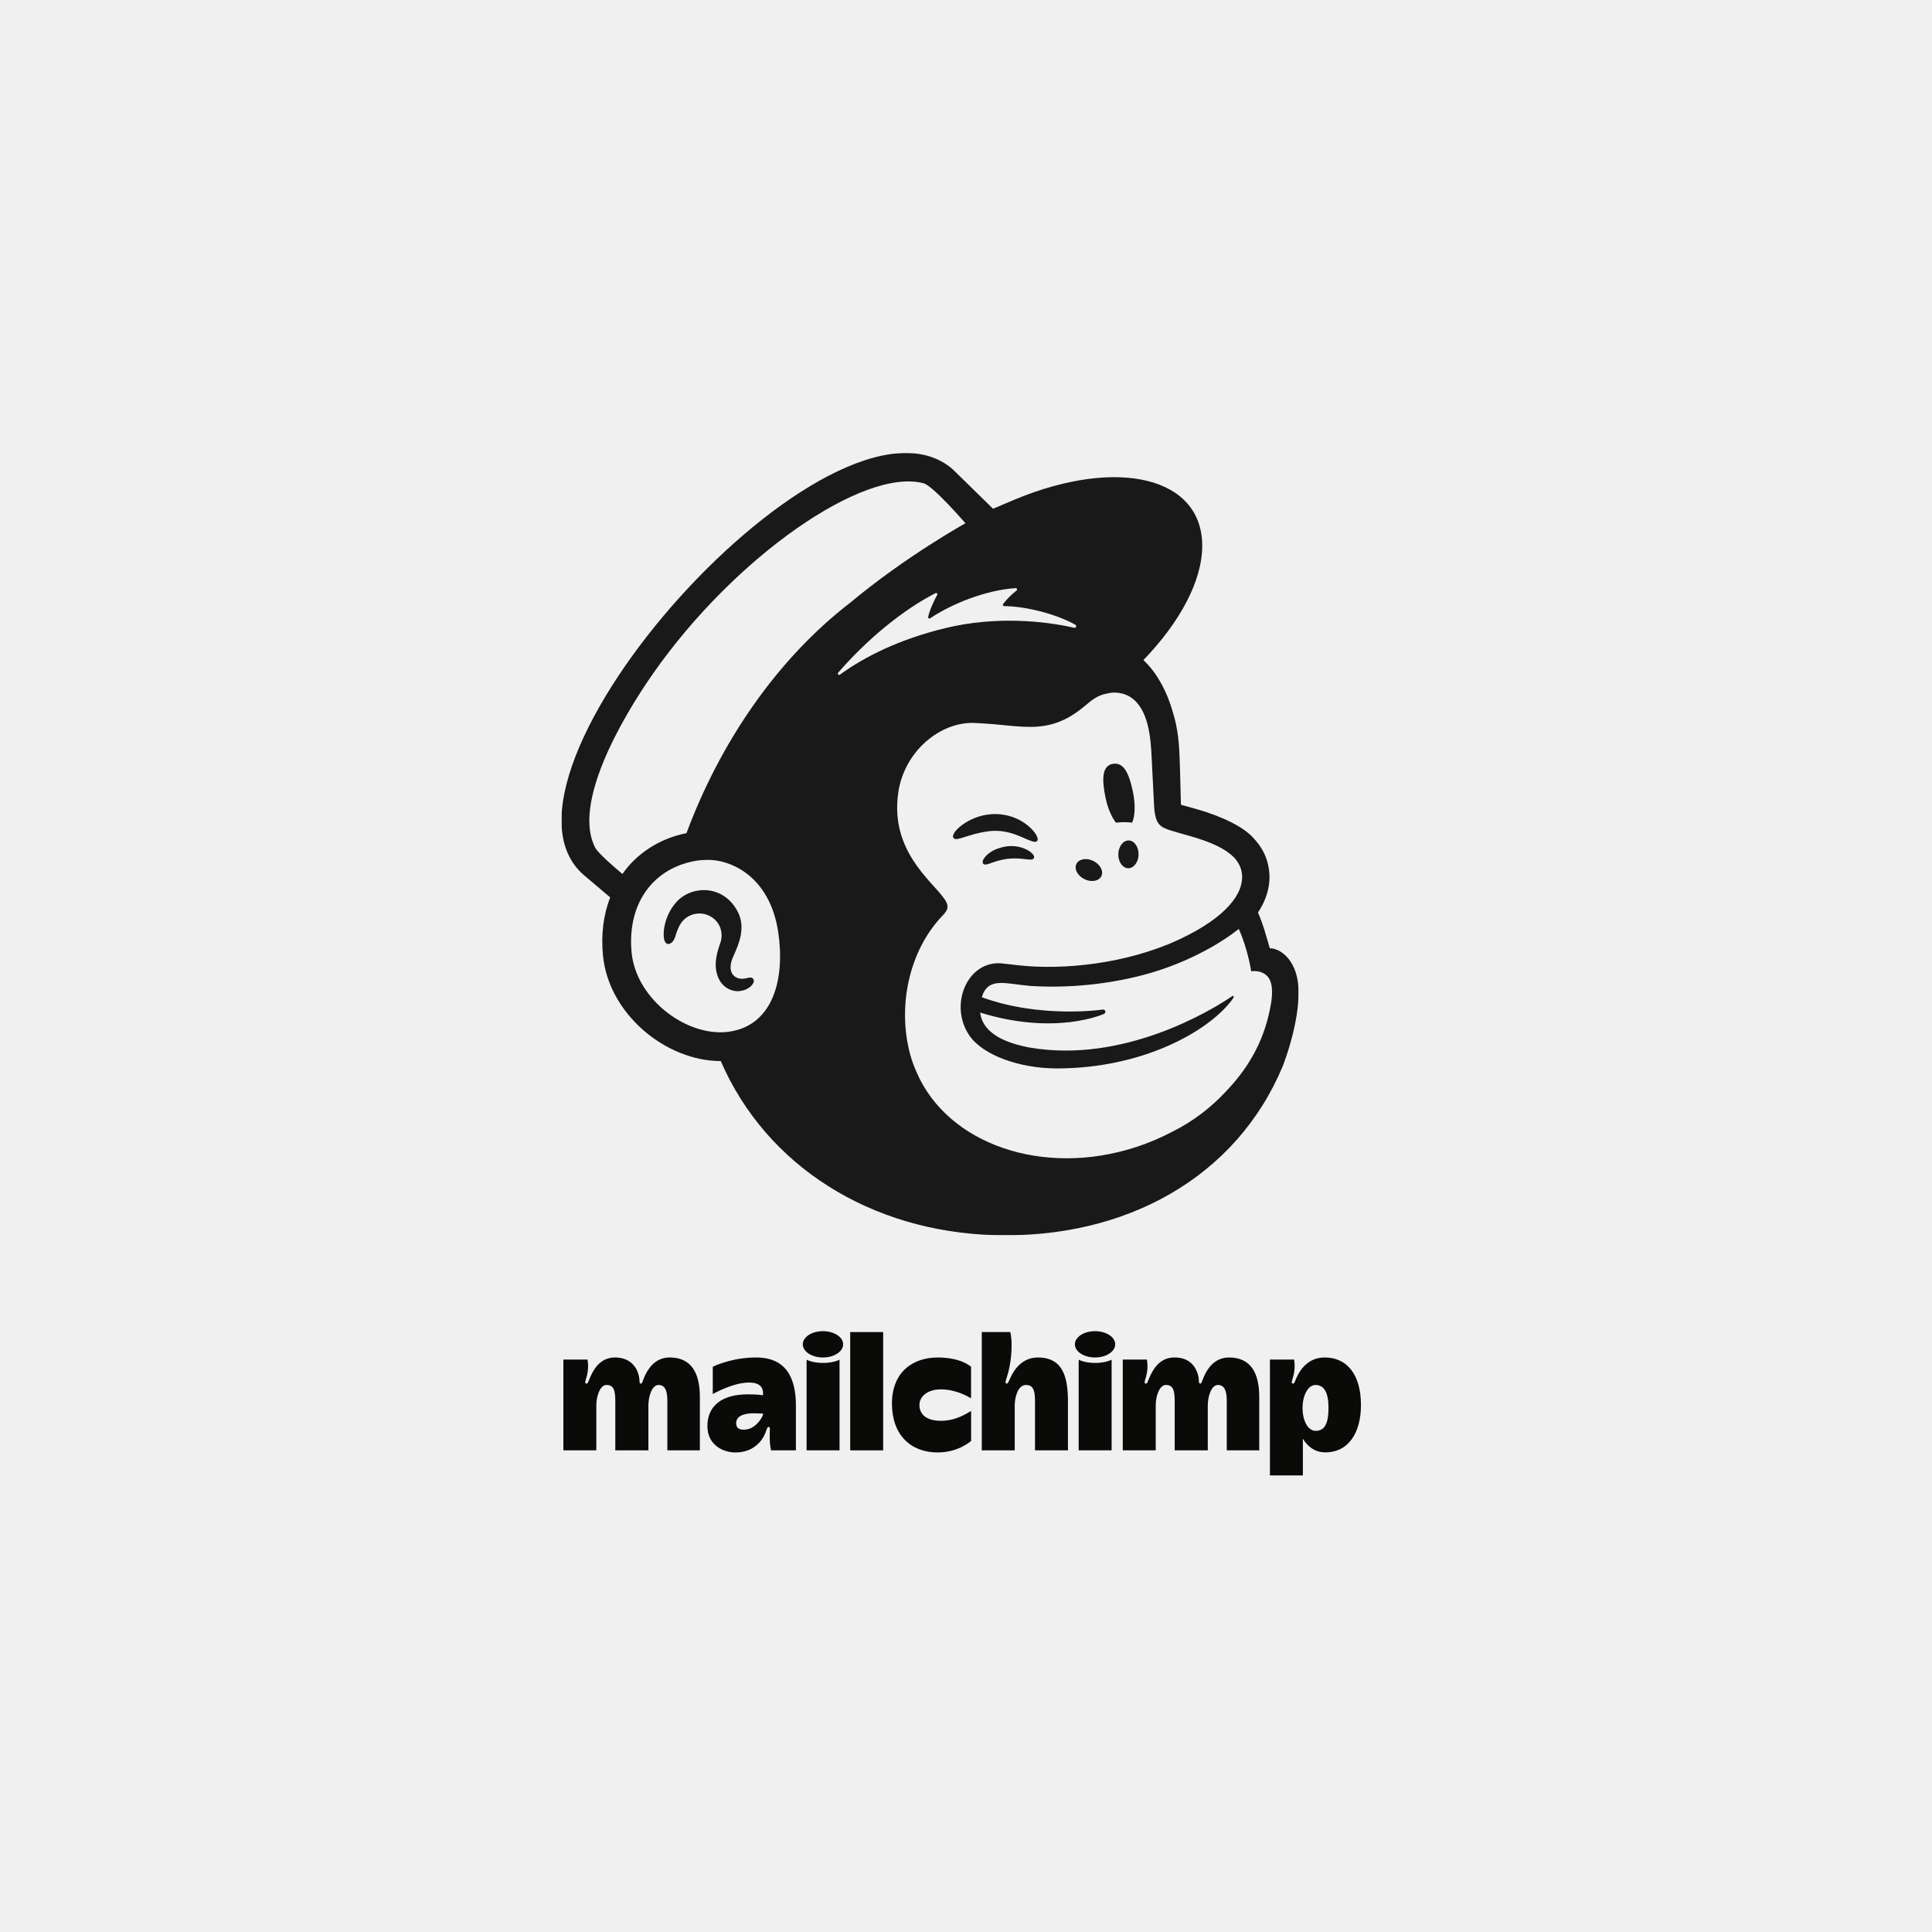
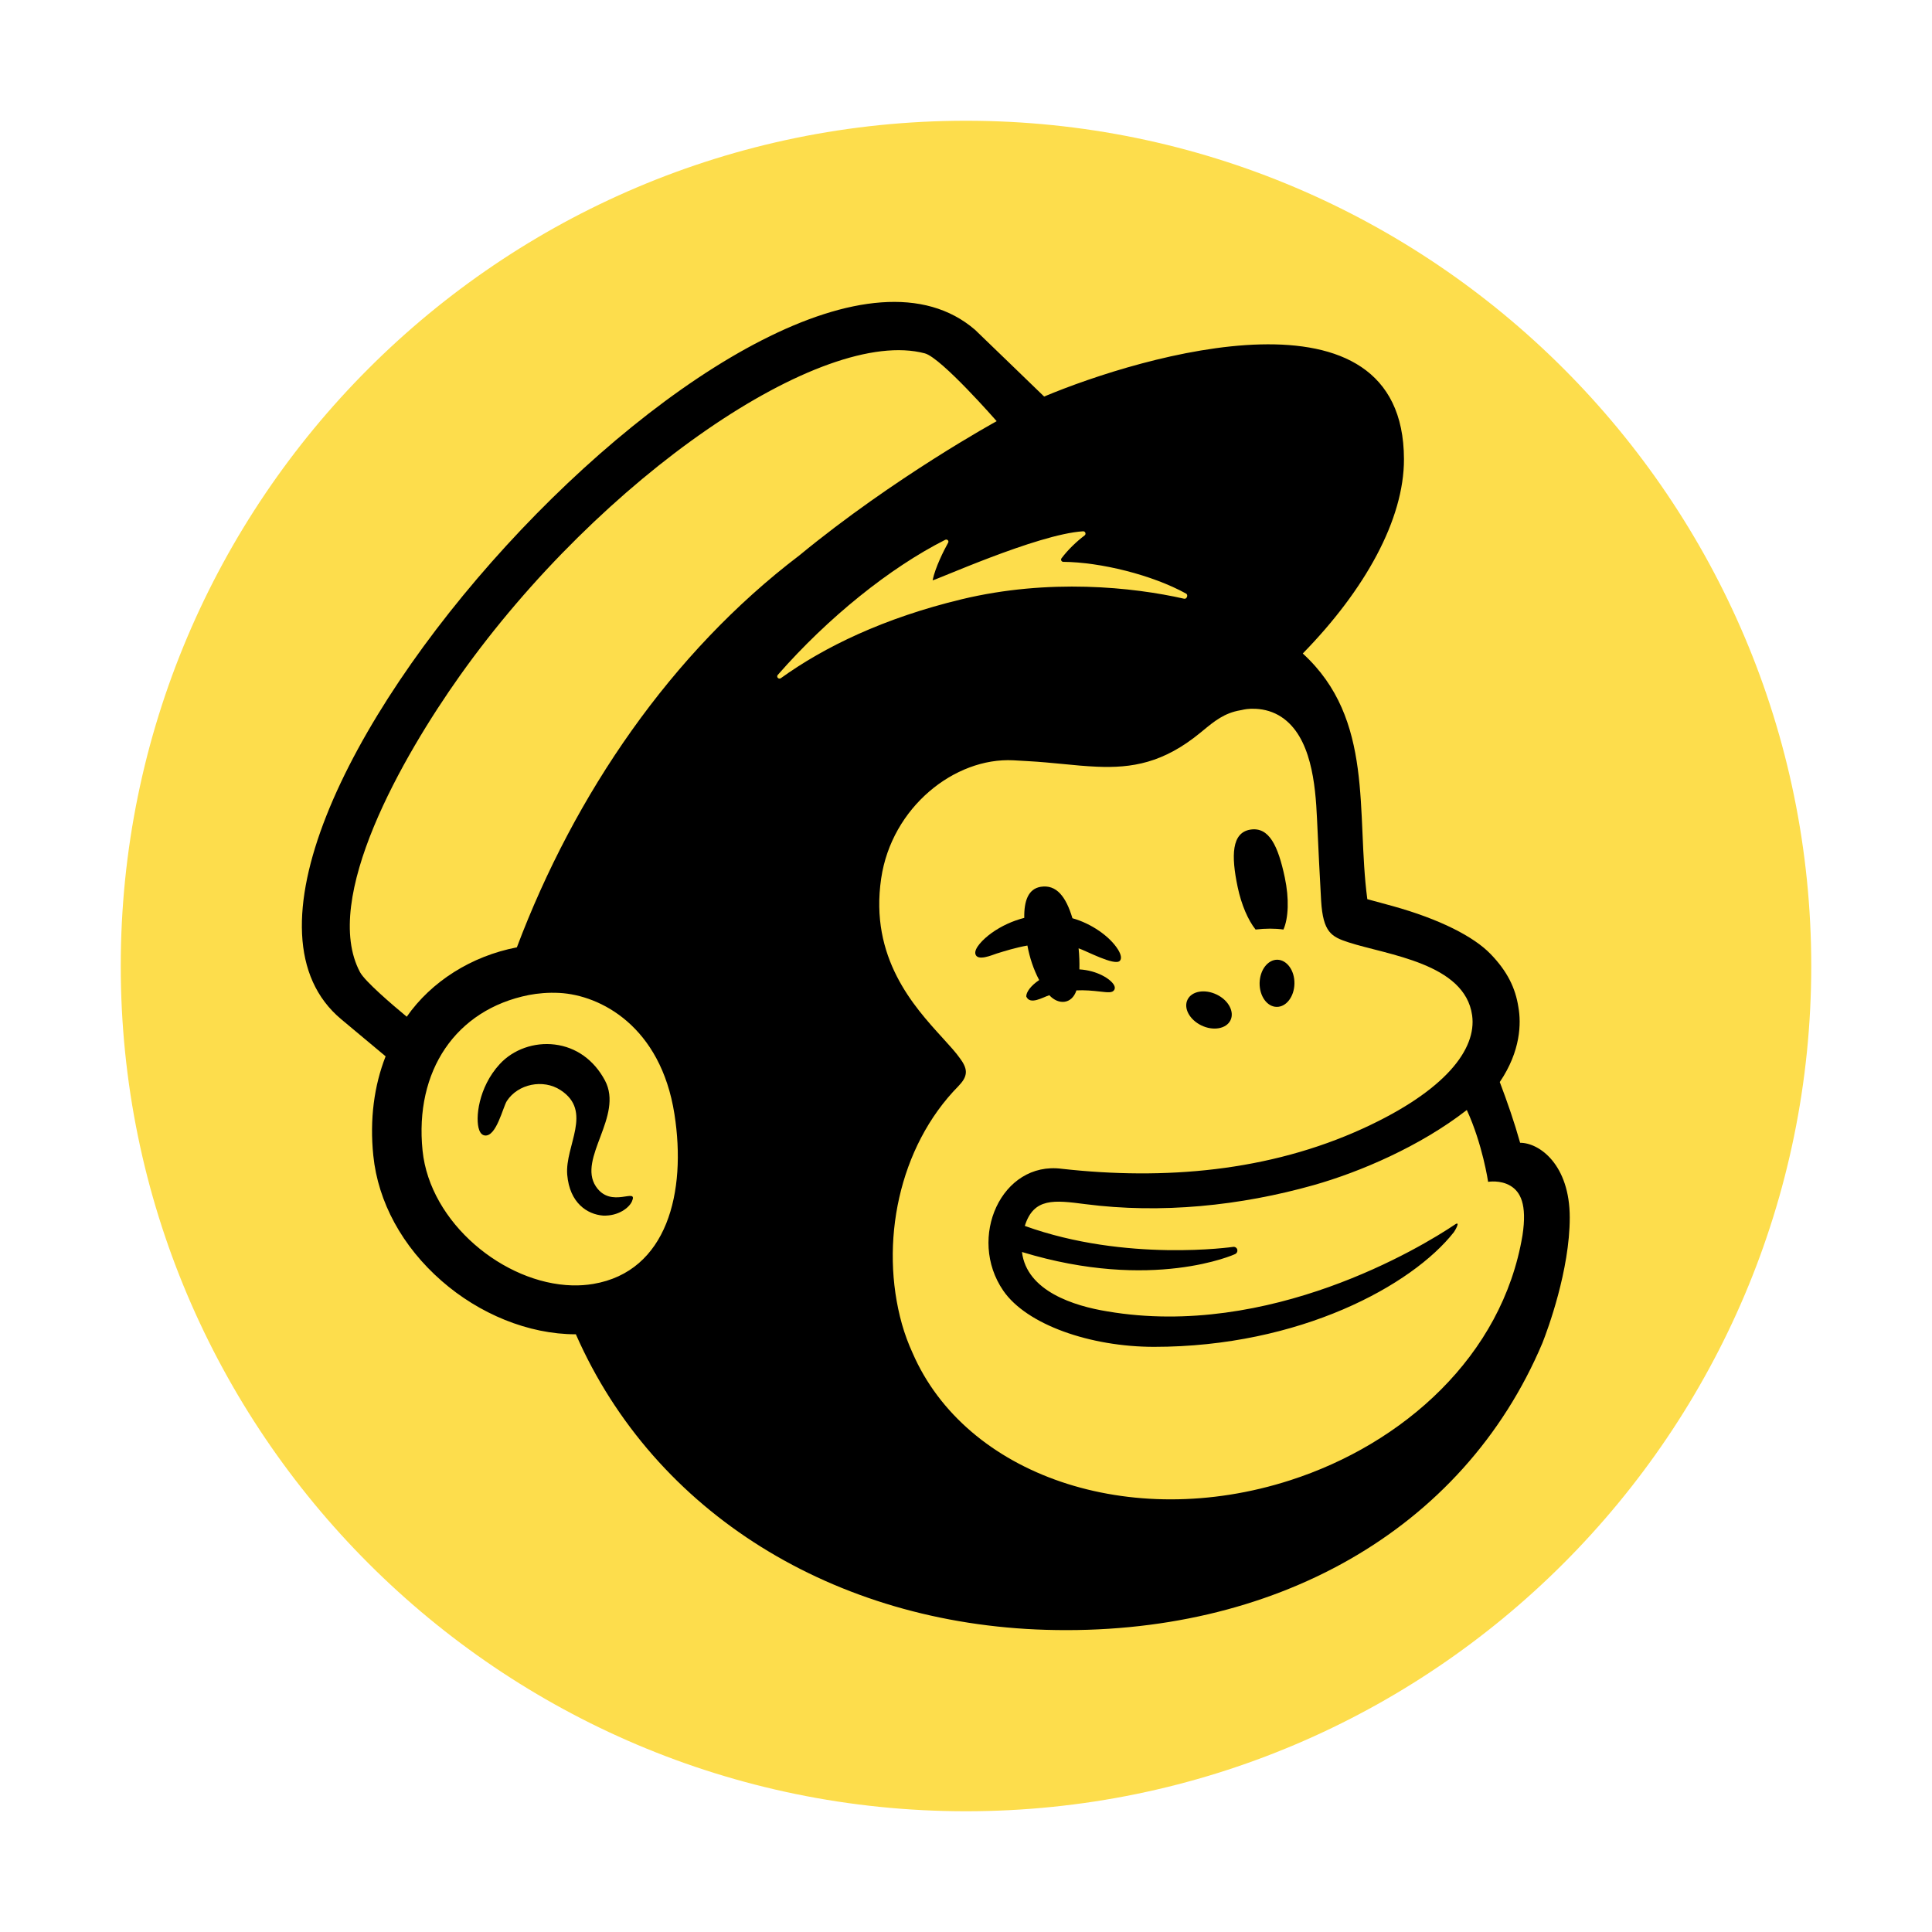
- <svg xmlns="http://www.w3.org/2000/svg" width="480" height="480" viewBox="0 0 480 480" fill="none">
-   <g id="Mailchimp">
-     <g id="Mailchimp_2">
-       <path id="Fill 1" fill-rule="evenodd" clip-rule="evenodd" d="M277.256 204.391C278.674 204.221 280.034 204.214 281.282 204.391C282.005 202.733 282.129 199.875 281.479 196.763C280.513 192.138 279.205 189.339 276.502 189.774C273.799 190.21 273.699 193.561 274.665 198.186C275.209 200.789 276.178 203.013 277.256 204.391Z" fill="#1A1919" />
-       <path id="Fill 2" fill-rule="evenodd" clip-rule="evenodd" d="M254.051 208.051C255.985 208.9 257.173 209.462 257.639 208.971C257.938 208.664 257.848 208.079 257.386 207.325C256.432 205.767 254.469 204.187 252.385 203.299C248.126 201.465 243.045 202.076 239.126 204.892C237.832 205.84 236.605 207.153 236.781 207.95C236.838 208.208 237.032 208.402 237.486 208.466C238.553 208.588 242.28 206.703 246.574 206.44C249.606 206.255 252.117 207.203 254.051 208.051Z" fill="#1A1919" />
-       <path id="Fill 3" fill-rule="evenodd" clip-rule="evenodd" d="M250.161 210.271C247.642 210.669 246.252 211.499 245.361 212.271C244.6 212.937 244.129 213.672 244.133 214.189C244.135 214.435 244.241 214.577 244.326 214.648C244.441 214.75 244.577 214.806 244.74 214.806C245.309 214.806 246.583 214.294 246.583 214.294C250.089 213.04 252.401 213.191 254.693 213.453C255.959 213.595 256.557 213.674 256.835 213.24C256.917 213.115 257.017 212.845 256.763 212.434C256.173 211.477 253.63 209.859 250.161 210.271Z" fill="#1A1919" />
-       <path id="Fill 4" fill-rule="evenodd" clip-rule="evenodd" d="M269.42 218.42C271.13 219.26 273.014 218.93 273.627 217.683C274.239 216.436 273.349 214.743 271.64 213.903C269.929 213.063 268.046 213.393 267.433 214.64C266.82 215.887 267.71 217.579 269.42 218.42Z" fill="#1A1919" />
-       <path id="Fill 5" fill-rule="evenodd" clip-rule="evenodd" d="M280.415 208.812C279.026 208.789 277.873 210.314 277.841 212.219C277.809 214.124 278.909 215.688 280.298 215.712C281.688 215.735 282.84 214.209 282.873 212.305C282.905 210.399 281.805 208.835 280.415 208.812Z" fill="#1A1919" />
-       <g id="Group 9">
-         <mask id="mask0_0_2229" style="mask-type:alpha" maskUnits="userSpaceOnUse" x="139" y="112" width="184" height="195">
-           <path id="Clip 7" fill-rule="evenodd" clip-rule="evenodd" d="M139.5 112.544H322.634V306.909H139.5V112.544Z" fill="white" />
-         </mask>
-         <g mask="url(#mask0_0_2229)">
-           <path id="Fill 6" fill-rule="evenodd" clip-rule="evenodd" d="M187.092 243.167C186.746 242.734 186.178 242.866 185.628 242.994C185.245 243.084 184.81 243.185 184.333 243.176C183.31 243.157 182.445 242.72 181.959 241.974C181.326 241.002 181.363 239.553 182.062 237.893C182.156 237.67 182.267 237.421 182.388 237.151C183.502 234.651 185.367 230.466 183.273 226.479C181.697 223.478 179.127 221.609 176.036 221.216C173.069 220.84 170.015 221.941 168.067 224.09C164.993 227.481 164.513 232.095 165.107 233.726C165.325 234.323 165.666 234.488 165.913 234.521C166.436 234.592 167.209 234.211 167.694 232.909C167.729 232.815 167.775 232.669 167.833 232.485C168.048 231.796 168.45 230.513 169.109 229.485C169.903 228.244 171.139 227.39 172.59 227.08C174.068 226.763 175.579 227.045 176.845 227.873C178.997 229.282 179.827 231.92 178.908 234.438C178.432 235.74 177.661 238.229 177.83 240.275C178.175 244.415 180.722 246.077 183.009 246.254C185.234 246.338 186.788 245.09 187.182 244.176C187.414 243.637 187.218 243.308 187.092 243.167Z" fill="#1A1919" />
-           <path id="Fill 8" fill-rule="evenodd" clip-rule="evenodd" d="M208.239 167.128C215.494 158.744 224.426 151.455 232.426 147.363C232.703 147.221 232.997 147.521 232.846 147.794C232.211 148.944 230.988 151.407 230.6 153.276C230.54 153.567 230.857 153.786 231.103 153.619C236.08 150.226 244.739 146.591 252.333 146.123C252.66 146.103 252.817 146.521 252.558 146.721C251.403 147.606 250.14 148.832 249.217 150.073C249.06 150.284 249.208 150.587 249.471 150.589C254.804 150.627 262.322 152.494 267.221 155.241C267.554 155.428 267.317 156.07 266.946 155.985C259.532 154.286 247.396 152.997 234.79 156.071C223.536 158.816 214.946 163.054 208.68 167.612C208.363 167.843 207.983 167.424 208.239 167.128ZM274.292 251.888C274.507 251.798 274.655 251.551 274.63 251.308C274.6 251.008 274.332 250.79 274.033 250.821C274.033 250.821 258.55 253.113 243.923 247.758C245.516 242.58 249.753 244.45 256.156 244.967C267.697 245.655 278.041 243.969 285.685 241.775C292.309 239.873 301.01 236.126 307.767 230.792C310.047 235.799 310.852 241.309 310.852 241.309C310.852 241.309 312.616 240.993 314.091 241.901C315.484 242.758 316.506 244.541 315.808 249.149C314.387 257.758 310.727 264.746 304.577 271.174C300.834 275.204 296.288 278.707 291.087 281.255C288.326 282.706 285.385 283.961 282.279 284.976C259.093 292.548 235.36 284.223 227.71 266.345C227.099 265.001 226.583 263.594 226.176 262.122C222.915 250.341 225.683 236.206 234.336 227.309C234.336 227.309 234.334 227.306 234.335 227.305C234.868 226.738 235.412 226.071 235.412 225.231C235.412 224.529 234.966 223.788 234.579 223.263C231.553 218.873 221.068 211.392 223.172 196.913C224.684 186.512 233.78 179.187 242.261 179.621C242.977 179.658 243.695 179.702 244.41 179.745C248.086 179.962 251.292 180.434 254.317 180.56C259.381 180.779 263.935 180.043 269.328 175.549C271.147 174.033 272.605 172.719 275.074 172.3C275.333 172.256 275.978 172.025 277.268 172.085C278.585 172.156 279.838 172.517 280.965 173.267C285.288 176.144 285.901 183.113 286.125 188.21C286.253 191.12 286.605 198.16 286.725 200.181C287 204.802 288.215 205.454 290.673 206.263C292.055 206.718 293.338 207.057 295.229 207.588C300.952 209.195 304.345 210.825 306.484 212.919C307.76 214.228 308.353 215.618 308.536 216.944C309.211 221.868 304.714 227.95 292.809 233.475C279.794 239.516 264.007 241.045 253.099 239.83C252.261 239.737 249.287 239.4 249.277 239.398C240.551 238.223 235.574 249.5 240.81 257.226C244.185 262.204 253.378 265.445 262.576 265.447C283.665 265.45 299.874 256.444 305.904 248.666C306.084 248.433 306.102 248.408 306.387 247.979C306.683 247.531 306.438 247.285 306.069 247.538C301.142 250.909 279.262 264.291 255.857 260.265C255.857 260.265 253.012 259.797 250.417 258.787C248.353 257.984 244.036 255.999 243.511 251.568C262.399 257.41 274.292 251.888 274.292 251.888ZM170.547 207C163.979 208.277 158.189 212 154.648 217.143C152.533 215.378 148.59 211.961 147.894 210.63C142.242 199.897 154.063 179.031 162.32 167.247C182.728 138.124 214.691 116.081 229.487 120.08C231.892 120.761 239.859 129.998 239.859 129.998C239.859 129.998 225.069 138.204 211.352 149.643C192.871 163.874 178.911 184.557 170.547 207ZM181.585 256.249C180.591 256.419 179.577 256.486 178.554 256.462C168.671 256.197 157.994 247.299 156.934 236.746C155.761 225.082 161.721 216.106 172.272 213.978C173.534 213.723 175.059 213.577 176.702 213.662C182.615 213.986 191.327 218.526 193.317 231.405C195.08 242.812 192.28 254.426 181.585 256.249ZM315.473 235.596C315.388 235.296 314.838 233.28 314.08 230.851C313.321 228.421 312.537 226.711 312.537 226.711C315.576 222.16 315.631 218.089 315.227 215.785C314.795 212.927 313.606 210.492 311.208 207.975C308.81 205.458 303.907 202.88 297.015 200.945C296.227 200.724 293.628 200.011 293.399 199.941C293.382 199.792 293.209 191.416 293.052 187.821C292.938 185.222 292.715 181.165 291.456 177.168C289.956 171.758 287.342 167.025 284.078 163.996C293.083 154.661 298.705 144.379 298.691 135.557C298.665 118.593 277.831 113.459 252.156 124.091C252.129 124.102 246.754 126.381 246.716 126.4C246.692 126.377 236.881 116.751 236.734 116.622C207.461 91.09 115.935 192.822 145.197 217.53L151.593 222.947C149.933 227.245 149.282 232.168 149.814 237.462C150.498 244.262 154.006 250.781 159.691 255.818C165.087 260.599 172.184 263.625 179.069 263.619C190.457 289.861 216.475 305.96 246.982 306.865C279.706 307.837 307.176 292.482 318.686 264.899C319.439 262.963 322.634 254.24 322.634 246.541C322.634 238.803 318.26 235.596 315.473 235.596Z" fill="#1A1919" />
-         </g>
-       </g>
-       <path id="Fill 10" fill-rule="evenodd" clip-rule="evenodd" d="M166.37 337.258C162.768 337.258 160.986 340.093 160.168 341.921C159.711 342.942 159.584 343.749 159.213 343.749C158.691 343.749 159.065 343.048 158.638 341.492C158.076 339.445 156.381 337.258 152.782 337.258C148.998 337.258 147.378 340.455 146.61 342.212C146.084 343.413 146.084 343.749 145.679 343.749C145.094 343.749 145.579 342.795 145.843 341.674C146.361 339.465 145.967 337.777 145.967 337.777H139.968V360.334H148.156C148.156 360.334 148.156 350.907 148.156 349.111C148.156 346.898 149.082 344.089 150.669 344.089C152.503 344.089 152.87 345.497 152.87 348.105C152.87 350.47 152.87 360.339 152.87 360.339H161.091C161.091 360.339 161.091 350.855 161.091 349.111C161.091 347.141 161.896 344.089 163.616 344.089C165.476 344.089 165.805 346.067 165.805 348.105C165.805 350.143 165.805 360.334 165.805 360.334H173.879C173.879 360.334 173.879 351.397 173.879 347.069C173.879 341.183 171.803 337.258 166.37 337.258Z" fill="#0A0B09" />
-       <path id="Fill 11" fill-rule="evenodd" clip-rule="evenodd" d="M305.349 337.258C301.747 337.258 299.965 340.093 299.148 341.921C298.691 342.942 298.563 343.749 298.193 343.749C297.671 343.749 298.02 342.858 297.618 341.492C297.017 339.455 295.525 337.258 291.762 337.258C287.978 337.258 286.358 340.455 285.589 342.212C285.064 343.413 285.063 343.749 284.659 343.749C284.074 343.749 284.558 342.795 284.822 341.674C285.341 339.465 284.946 337.777 284.946 337.777H278.948V360.334H287.136C287.136 360.334 287.136 350.907 287.136 349.111C287.136 346.898 288.062 344.089 289.649 344.089C291.483 344.089 291.85 345.497 291.85 348.105C291.85 350.47 291.85 360.339 291.85 360.339H300.071C300.071 360.339 300.071 350.855 300.071 349.111C300.071 347.141 300.875 344.089 302.596 344.089C304.456 344.089 304.785 346.067 304.785 348.105C304.785 350.143 304.785 360.334 304.785 360.334H312.858C312.858 360.334 312.858 351.397 312.858 347.069C312.858 341.183 310.783 337.258 305.349 337.258Z" fill="#0A0B09" />
-       <path id="Fill 12" fill-rule="evenodd" clip-rule="evenodd" d="M185.866 355.063C183.908 355.515 182.893 354.912 182.893 353.613C182.893 351.835 184.732 351.124 187.356 351.124C188.513 351.124 189.602 351.224 189.602 351.224C189.602 351.985 187.95 354.582 185.866 355.063ZM187.859 337.263C181.587 337.263 177.087 339.569 177.087 339.569V346.347C177.087 346.347 182.057 343.49 186.089 343.49C189.307 343.49 189.702 345.225 189.555 346.666C189.555 346.666 188.628 346.421 185.795 346.421C179.122 346.421 175.753 349.453 175.753 354.317C175.753 358.93 179.539 360.859 182.729 360.859C187.383 360.859 189.429 357.731 190.059 356.247C190.495 355.217 190.574 354.524 190.966 354.524C191.413 354.524 191.263 355.021 191.241 356.045C191.203 357.84 191.288 359.197 191.572 360.339H197.743V349.238C197.743 342.307 195.291 337.263 187.859 337.263Z" fill="#0A0B09" />
-       <path id="Fill 13" fill-rule="evenodd" clip-rule="evenodd" d="M211.231 360.339H219.419V330.949H211.231V360.339Z" fill="#0A0B09" />
-       <path id="Fill 14" fill-rule="evenodd" clip-rule="evenodd" d="M228.432 349.061C228.432 347.033 230.316 345.187 233.775 345.187C237.544 345.187 240.576 347.002 241.256 347.414V339.569C241.256 339.569 238.861 337.263 232.975 337.263C226.769 337.263 221.602 340.894 221.602 348.71C221.602 356.525 226.291 360.859 232.958 360.859C238.165 360.859 241.269 357.997 241.269 357.997V350.546C240.287 351.096 237.551 352.994 233.813 352.994C229.855 352.994 228.432 351.174 228.432 349.061Z" fill="#0A0B09" />
-       <path id="Fill 15" fill-rule="evenodd" clip-rule="evenodd" d="M257.843 337.263C253.103 337.263 251.3 341.755 250.936 342.535C250.571 343.315 250.392 343.763 250.094 343.754C249.576 343.737 249.937 342.796 250.139 342.187C250.52 341.037 251.328 338.018 251.328 334.307C251.328 331.791 250.987 330.949 250.987 330.949H243.919V360.339H252.107C252.107 360.339 252.107 350.944 252.107 349.117C252.107 347.289 252.837 344.093 254.899 344.093C256.608 344.093 257.143 345.36 257.143 347.909C257.143 350.458 257.143 360.339 257.143 360.339H265.331C265.331 360.339 265.331 353.465 265.331 348.4C265.331 342.609 264.371 337.263 257.843 337.263Z" fill="#0A0B09" />
-       <path id="Fill 16" fill-rule="evenodd" clip-rule="evenodd" d="M267.992 337.808V360.339H276.18V337.808C276.18 337.808 274.804 338.614 272.095 338.614C269.386 338.614 267.992 337.808 267.992 337.808Z" fill="#0A0B09" />
-       <path id="Fill 17" fill-rule="evenodd" clip-rule="evenodd" d="M272.062 330.721C269.294 330.721 267.05 332.185 267.05 333.992C267.05 335.799 269.294 337.263 272.062 337.263C274.83 337.263 277.074 335.799 277.074 333.992C277.074 332.185 274.83 330.721 272.062 330.721Z" fill="#0A0B09" />
-       <path id="Fill 18" fill-rule="evenodd" clip-rule="evenodd" d="M200.394 337.808V360.339H208.582V337.808C208.582 337.808 207.205 338.614 204.496 338.614C201.786 338.614 200.394 337.808 200.394 337.808Z" fill="#0A0B09" />
-       <path id="Fill 19" fill-rule="evenodd" clip-rule="evenodd" d="M204.463 330.721C201.695 330.721 199.451 332.185 199.451 333.992C199.451 335.799 201.695 337.263 204.463 337.263C207.231 337.263 209.475 335.799 209.475 333.992C209.475 332.185 207.231 330.721 204.463 330.721Z" fill="#0A0B09" />
-       <path id="Fill 20" fill-rule="evenodd" clip-rule="evenodd" d="M326.879 355.492C325.001 355.492 323.619 353.11 323.619 349.792C323.619 346.569 325.038 344.093 326.814 344.093C329.093 344.093 330.064 346.183 330.064 349.792C330.064 353.546 329.169 355.492 326.879 355.492ZM329.126 337.258C324.917 337.258 322.988 340.414 322.15 342.212C321.595 343.4 321.623 343.749 321.219 343.749C320.634 343.749 321.119 342.795 321.382 341.674C321.901 339.465 321.507 337.777 321.507 337.777H315.508V366.564H323.696C323.696 366.564 323.696 361.854 323.696 357.437C324.665 359.081 326.46 360.837 329.227 360.837C335.147 360.837 338.128 355.827 338.128 349.059C338.128 341.387 334.56 337.258 329.126 337.258Z" fill="#0A0B09" />
-     </g>
-   </g>
+ <svg xmlns="http://www.w3.org/2000/svg" width="32" height="32" viewBox="0 0 32 32" fill="none">
+   <rect width="32" height="32" fill="white" />
+   <path d="M16 2C8.278 2 2 8.278 2 16C2 23.722 8.278 30 16 30C23.722 30 30 23.722 30 16C30 8.278 23.722 2 16 2Z" fill="#FDDD4C" />
+   <path d="M9.869 19.65C9.563 19.187 10.333 18.485 10.02 17.896C9.839 17.557 9.544 17.345 9.19 17.301C8.849 17.258 8.499 17.382 8.276 17.626C7.923 18.009 7.868 18.532 7.937 18.716C7.961 18.784 8.001 18.803 8.029 18.807C8.221 18.832 8.329 18.339 8.395 18.236C8.579 17.953 8.995 17.868 9.282 18.054C9.827 18.406 9.355 18.976 9.395 19.457C9.435 19.926 9.727 20.114 9.989 20.134C10.244 20.144 10.422 20.002 10.467 19.899C10.575 19.652 10.121 20.032 9.869 19.65Z" fill="black" />
+   <path d="M21.258 15.396C21.115 15.376 20.959 15.377 20.796 15.396C20.672 15.24 20.562 14.988 20.5 14.694C20.389 14.17 20.4 13.791 20.71 13.741C21.02 13.692 21.169 14.009 21.28 14.533C21.355 14.885 21.341 15.208 21.258 15.396Z" fill="black" />
+   <path d="M17.865 15.707C17.877 15.826 17.881 15.946 17.878 16.056C18.177 16.074 18.39 16.216 18.446 16.307C18.475 16.353 18.464 16.384 18.454 16.398C18.423 16.446 18.357 16.439 18.218 16.423C18.096 16.409 17.965 16.397 17.829 16.404C17.755 16.631 17.535 16.652 17.38 16.484C17.273 16.517 17.061 16.652 16.998 16.505C16.997 16.432 17.073 16.326 17.212 16.233C17.117 16.053 17.054 15.86 17.017 15.661C16.821 15.696 16.645 15.751 16.507 15.794C16.442 15.814 16.185 15.93 16.155 15.799C16.135 15.709 16.276 15.56 16.424 15.453C16.59 15.335 16.774 15.252 16.965 15.203C16.96 14.919 17.033 14.721 17.239 14.688C17.495 14.648 17.654 14.845 17.763 15.209C18.073 15.295 18.381 15.508 18.518 15.728C18.571 15.814 18.581 15.88 18.547 15.915C18.461 16.003 17.986 15.746 17.865 15.707Z" fill="black" />
+   <path d="M19.898 16.984C20.094 17.079 20.31 17.041 20.38 16.9C20.45 16.759 20.348 16.567 20.152 16.473C19.956 16.378 19.74 16.415 19.67 16.556C19.599 16.697 19.702 16.889 19.898 16.984Z" fill="black" />
+   <path d="M20.863 16.282C20.867 16.066 20.999 15.894 21.158 15.896C21.317 15.9 21.444 16.076 21.44 16.292C21.436 16.508 21.304 16.68 21.145 16.677C20.986 16.675 20.86 16.498 20.863 16.282Z" fill="black" />
+   <path fill-rule="evenodd" clip-rule="evenodd" d="M25.178 18.928C25.182 18.939 25.177 18.924 25.178 18.928C25.498 18.928 26 19.291 26 20.167C26 21.038 25.634 22.026 25.547 22.245C24.227 25.367 21.077 27.105 17.325 26.995C13.827 26.893 10.843 25.07 9.538 22.1C8.748 22.101 7.934 21.758 7.316 21.217C6.663 20.647 6.261 19.909 6.183 19.139C6.122 18.54 6.196 17.983 6.387 17.496L5.653 16.883C2.298 14.086 12.793 2.572 16.149 5.462C16.166 5.476 17.291 6.566 17.294 6.568C18.913 5.89 23.249 4.598 23.254 7.605C23.256 8.603 22.611 9.767 21.578 10.824C22.772 11.916 22.457 13.469 22.647 14.893L23.062 15.006C23.852 15.225 24.414 15.516 24.689 15.802C24.964 16.086 25.101 16.362 25.15 16.686C25.196 16.946 25.19 17.407 24.841 17.922C24.967 18.255 25.082 18.586 25.178 18.928ZM9.478 21.29C9.596 21.293 9.712 21.285 9.826 21.266C11.052 21.059 11.373 19.745 11.171 18.454C10.943 16.996 9.944 16.482 9.266 16.446C9.078 16.436 8.902 16.453 8.758 16.481C7.548 16.722 6.864 17.738 6.999 19.058C7.121 20.253 8.345 21.26 9.478 21.29ZM6.737 16.84C7.144 16.257 7.807 15.836 8.561 15.691C9.519 13.151 11.12 10.81 13.24 9.199C14.812 7.904 16.508 6.976 16.508 6.976C16.508 6.976 15.595 5.93 15.319 5.853C13.622 5.401 9.957 7.896 7.617 11.192C6.67 12.526 5.315 14.888 5.963 16.102C6.043 16.253 6.495 16.64 6.737 16.84ZM20.495 20.707C20.498 20.734 20.481 20.762 20.457 20.772C20.457 20.772 19.093 21.398 16.927 20.737C17.005 21.386 17.792 21.632 18.343 21.721C21.026 22.177 23.535 20.662 24.1 20.281C24.197 20.215 24.099 20.384 24.081 20.408C23.39 21.289 21.531 22.308 19.113 22.308C18.058 22.307 17.004 21.941 16.617 21.377C16.017 20.503 16.588 19.227 17.588 19.359C19.28 19.548 21.014 19.406 22.58 18.689C23.945 18.063 24.461 17.375 24.383 16.817C24.263 15.954 22.982 15.818 22.335 15.608C22.053 15.516 21.914 15.443 21.882 14.92C21.868 14.691 21.828 13.895 21.814 13.565C21.788 12.988 21.717 12.199 21.222 11.874C21.092 11.789 20.949 11.748 20.798 11.74C20.677 11.734 20.606 11.751 20.567 11.76C20.559 11.762 20.552 11.763 20.546 11.764C20.279 11.809 20.115 11.944 19.921 12.104C19.91 12.113 19.899 12.123 19.887 12.132C19.269 12.641 18.747 12.724 18.166 12.699C17.985 12.691 17.799 12.674 17.602 12.654C17.422 12.637 17.232 12.618 17.03 12.607L16.784 12.593C15.811 12.543 14.768 13.372 14.595 14.55C14.401 15.864 15.136 16.669 15.613 17.192C15.731 17.322 15.834 17.434 15.902 17.532C15.947 17.592 15.998 17.675 15.998 17.755C15.998 17.85 15.935 17.925 15.874 17.99C14.882 18.997 14.565 20.597 14.939 21.931C14.986 22.097 15.045 22.256 15.115 22.409C15.992 24.432 18.714 25.375 21.372 24.517C23.235 23.917 24.882 22.465 25.217 20.462C25.297 19.941 25.179 19.739 25.02 19.642C24.851 19.539 24.648 19.575 24.648 19.575C24.648 19.575 24.556 18.951 24.295 18.385C23.52 18.988 22.522 19.413 21.763 19.628C20.546 19.972 19.231 20.107 17.974 19.944C17.464 19.878 17.121 19.834 16.974 20.305C18.651 20.911 20.427 20.652 20.427 20.652C20.461 20.648 20.492 20.673 20.495 20.707ZM15.656 8.941C14.739 9.404 13.714 10.229 12.883 11.178C12.853 11.212 12.897 11.258 12.933 11.233C13.651 10.716 14.636 10.237 15.927 9.926C17.372 9.578 18.764 9.724 19.614 9.917C19.657 9.926 19.684 9.854 19.646 9.832C19.084 9.521 18.222 9.31 17.611 9.306C17.581 9.305 17.564 9.271 17.582 9.247C17.687 9.107 17.832 8.968 17.965 8.868C17.994 8.845 17.976 8.798 17.939 8.8C17.178 8.846 15.44 9.639 15.447 9.61C15.491 9.399 15.631 9.12 15.704 8.989C15.722 8.959 15.688 8.925 15.656 8.941Z" fill="black" />
</svg>
